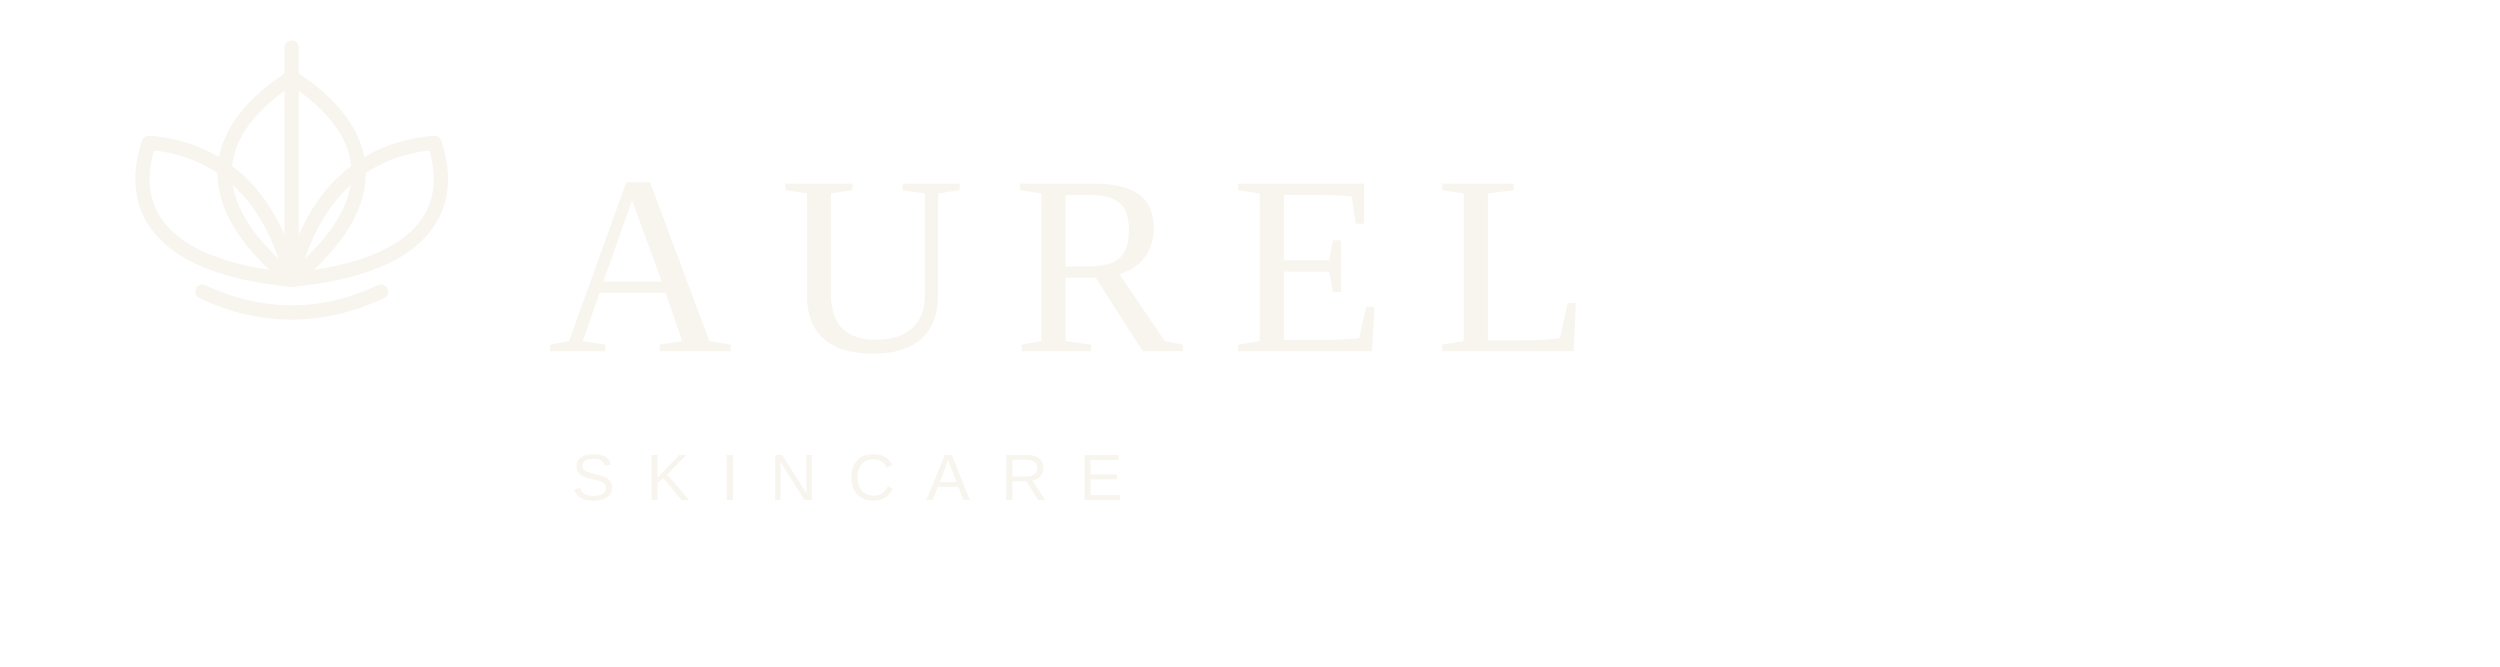
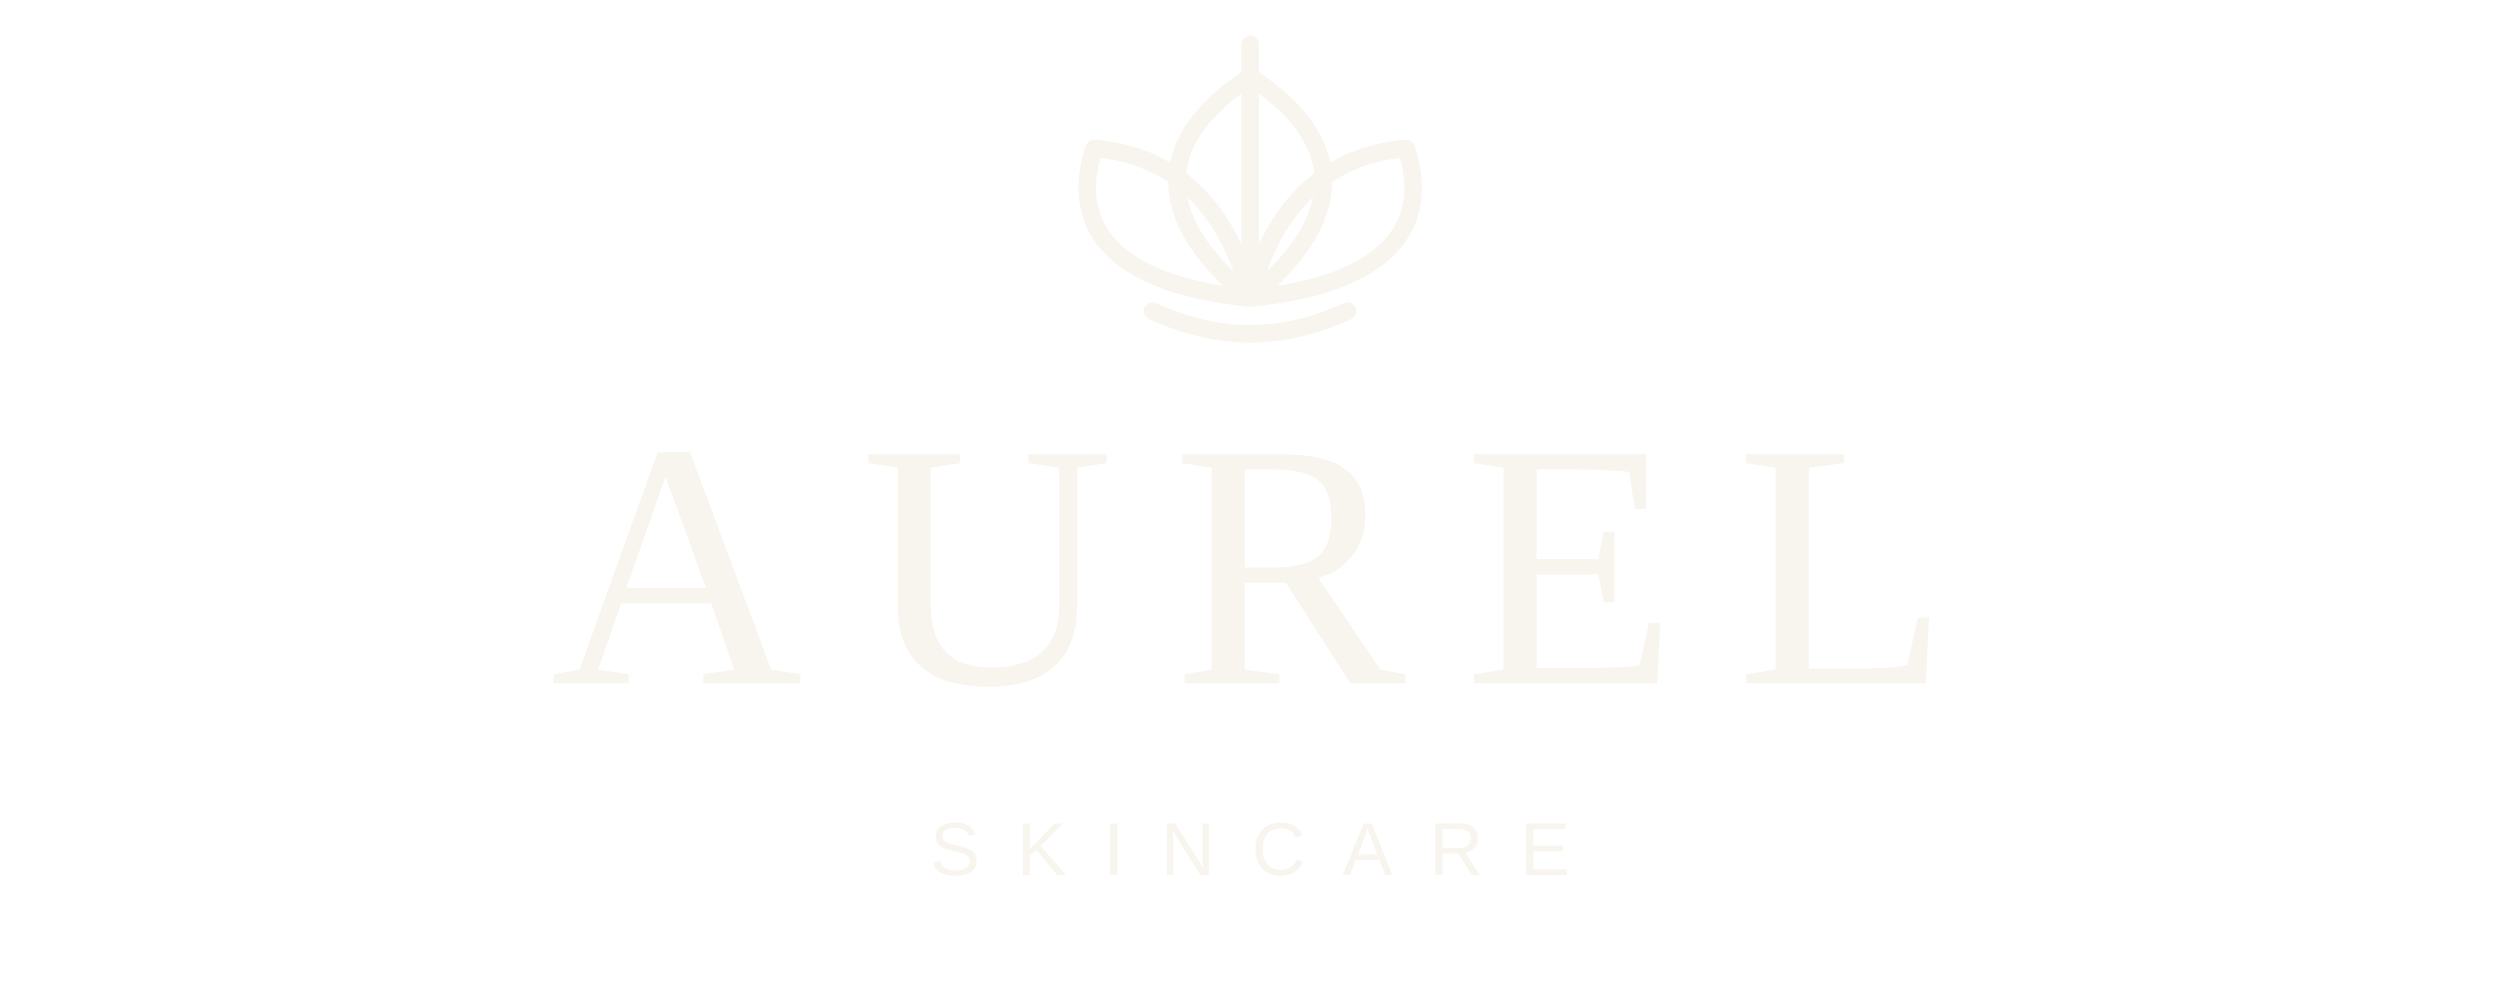
- <svg xmlns="http://www.w3.org/2000/svg" viewBox="0 0 420 112" role="img" aria-labelledby="title">
-   <g fill="none" stroke="#F8F5EF" stroke-width="2.4" stroke-linecap="round" stroke-linejoin="round" transform="translate(15 5)">
+ <svg xmlns="http://www.w3.org/2000/svg" viewBox="0 0 300 118" role="img" aria-labelledby="title">
+   <g fill="none" stroke="#F8F5EF" stroke-width="2.7" stroke-linecap="round" stroke-linejoin="round" transform="translate(123.5 3) scale(.78)">
    <path d="M34 42 C18 29 20 17 34 8 C48 17 50 29 34 42Z" />
    <path d="M34 42 C13 40 6 31 10 19 C23 20 31 29 34 42Z" />
    <path d="M34 42 C55 40 62 31 58 19 C45 20 37 29 34 42Z" />
    <path d="M34 42 L34 3 M19 44 Q34 51 49 44" />
  </g>
-   <text x="92" y="59" fill="#F8F5EF" font-family="Georgia, 'Times New Roman', serif" font-size="43" letter-spacing="8">AUREL</text>
-   <text x="96" y="84" fill="#F8F5EF" font-family="Arial, sans-serif" font-size="11" letter-spacing="5.2">SKINCARE</text>
+   <text x="150" y="82" text-anchor="middle" fill="#F8F5EF" font-family="Georgia, 'Times New Roman', serif" font-size="42" letter-spacing="7">AUREL</text>
+   <text x="150" y="105" text-anchor="middle" fill="#F8F5EF" font-family="Arial, sans-serif" font-size="9" letter-spacing="4.4">SKINCARE</text>
</svg>
